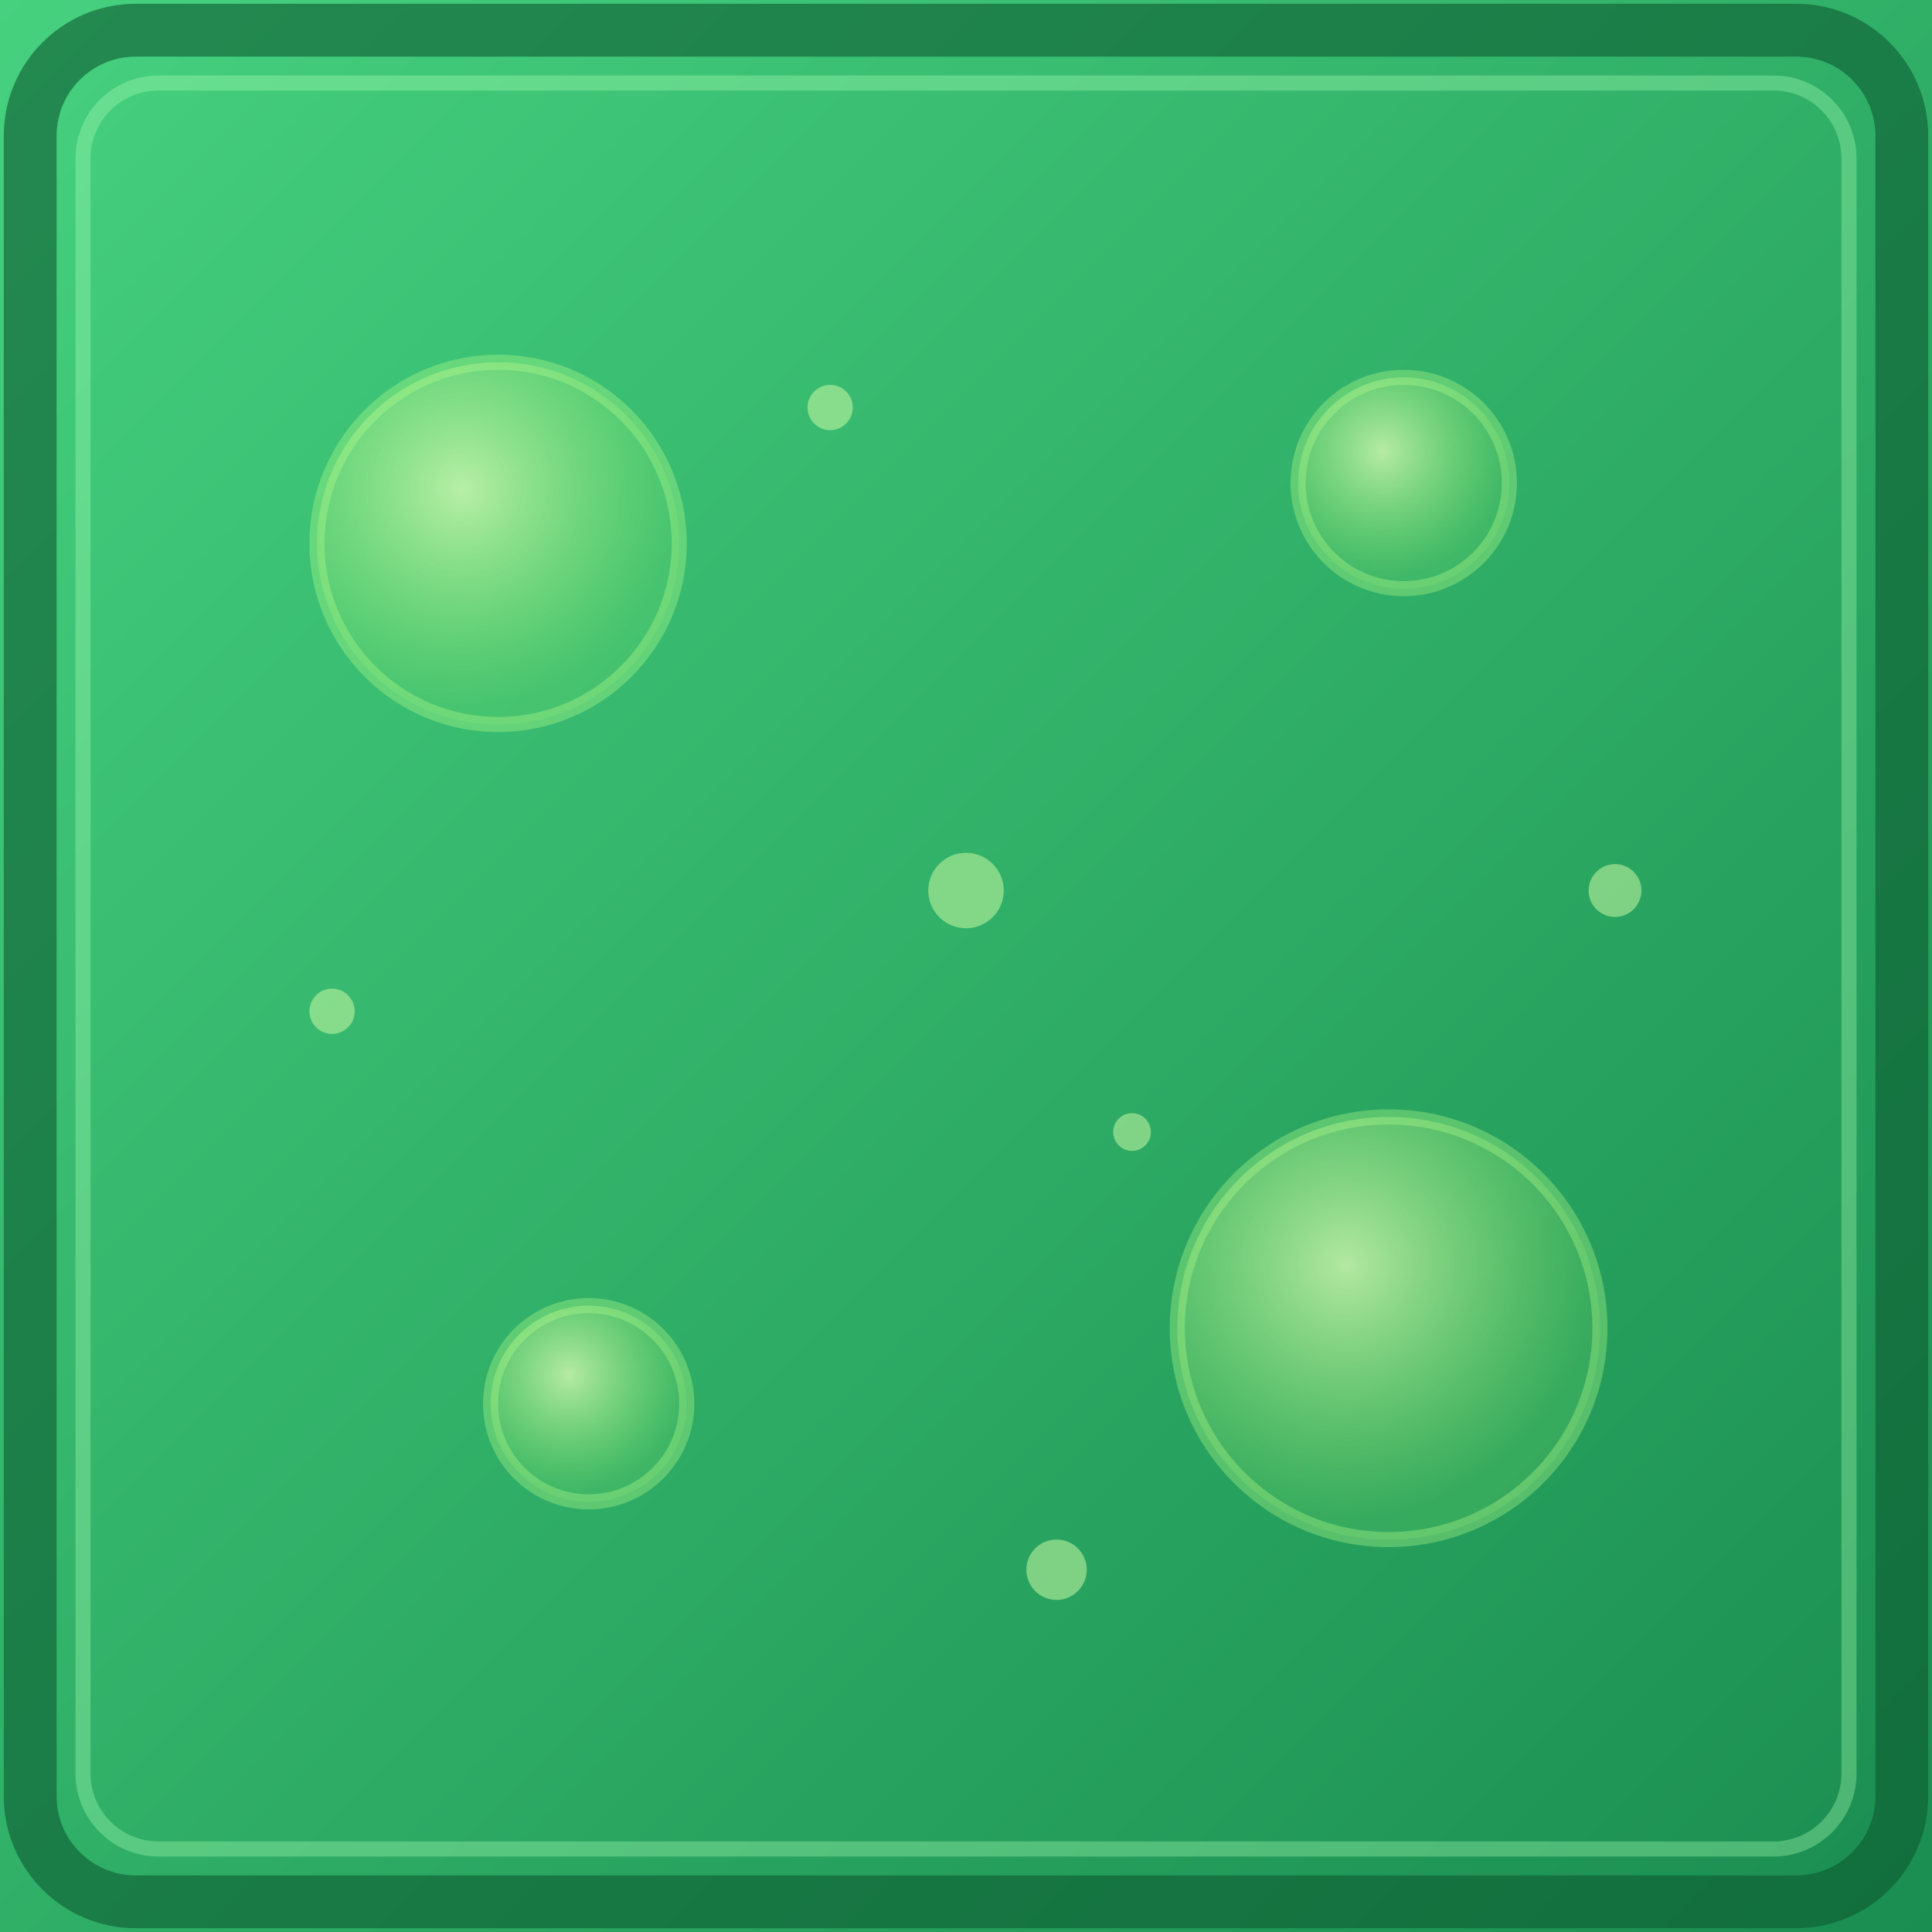
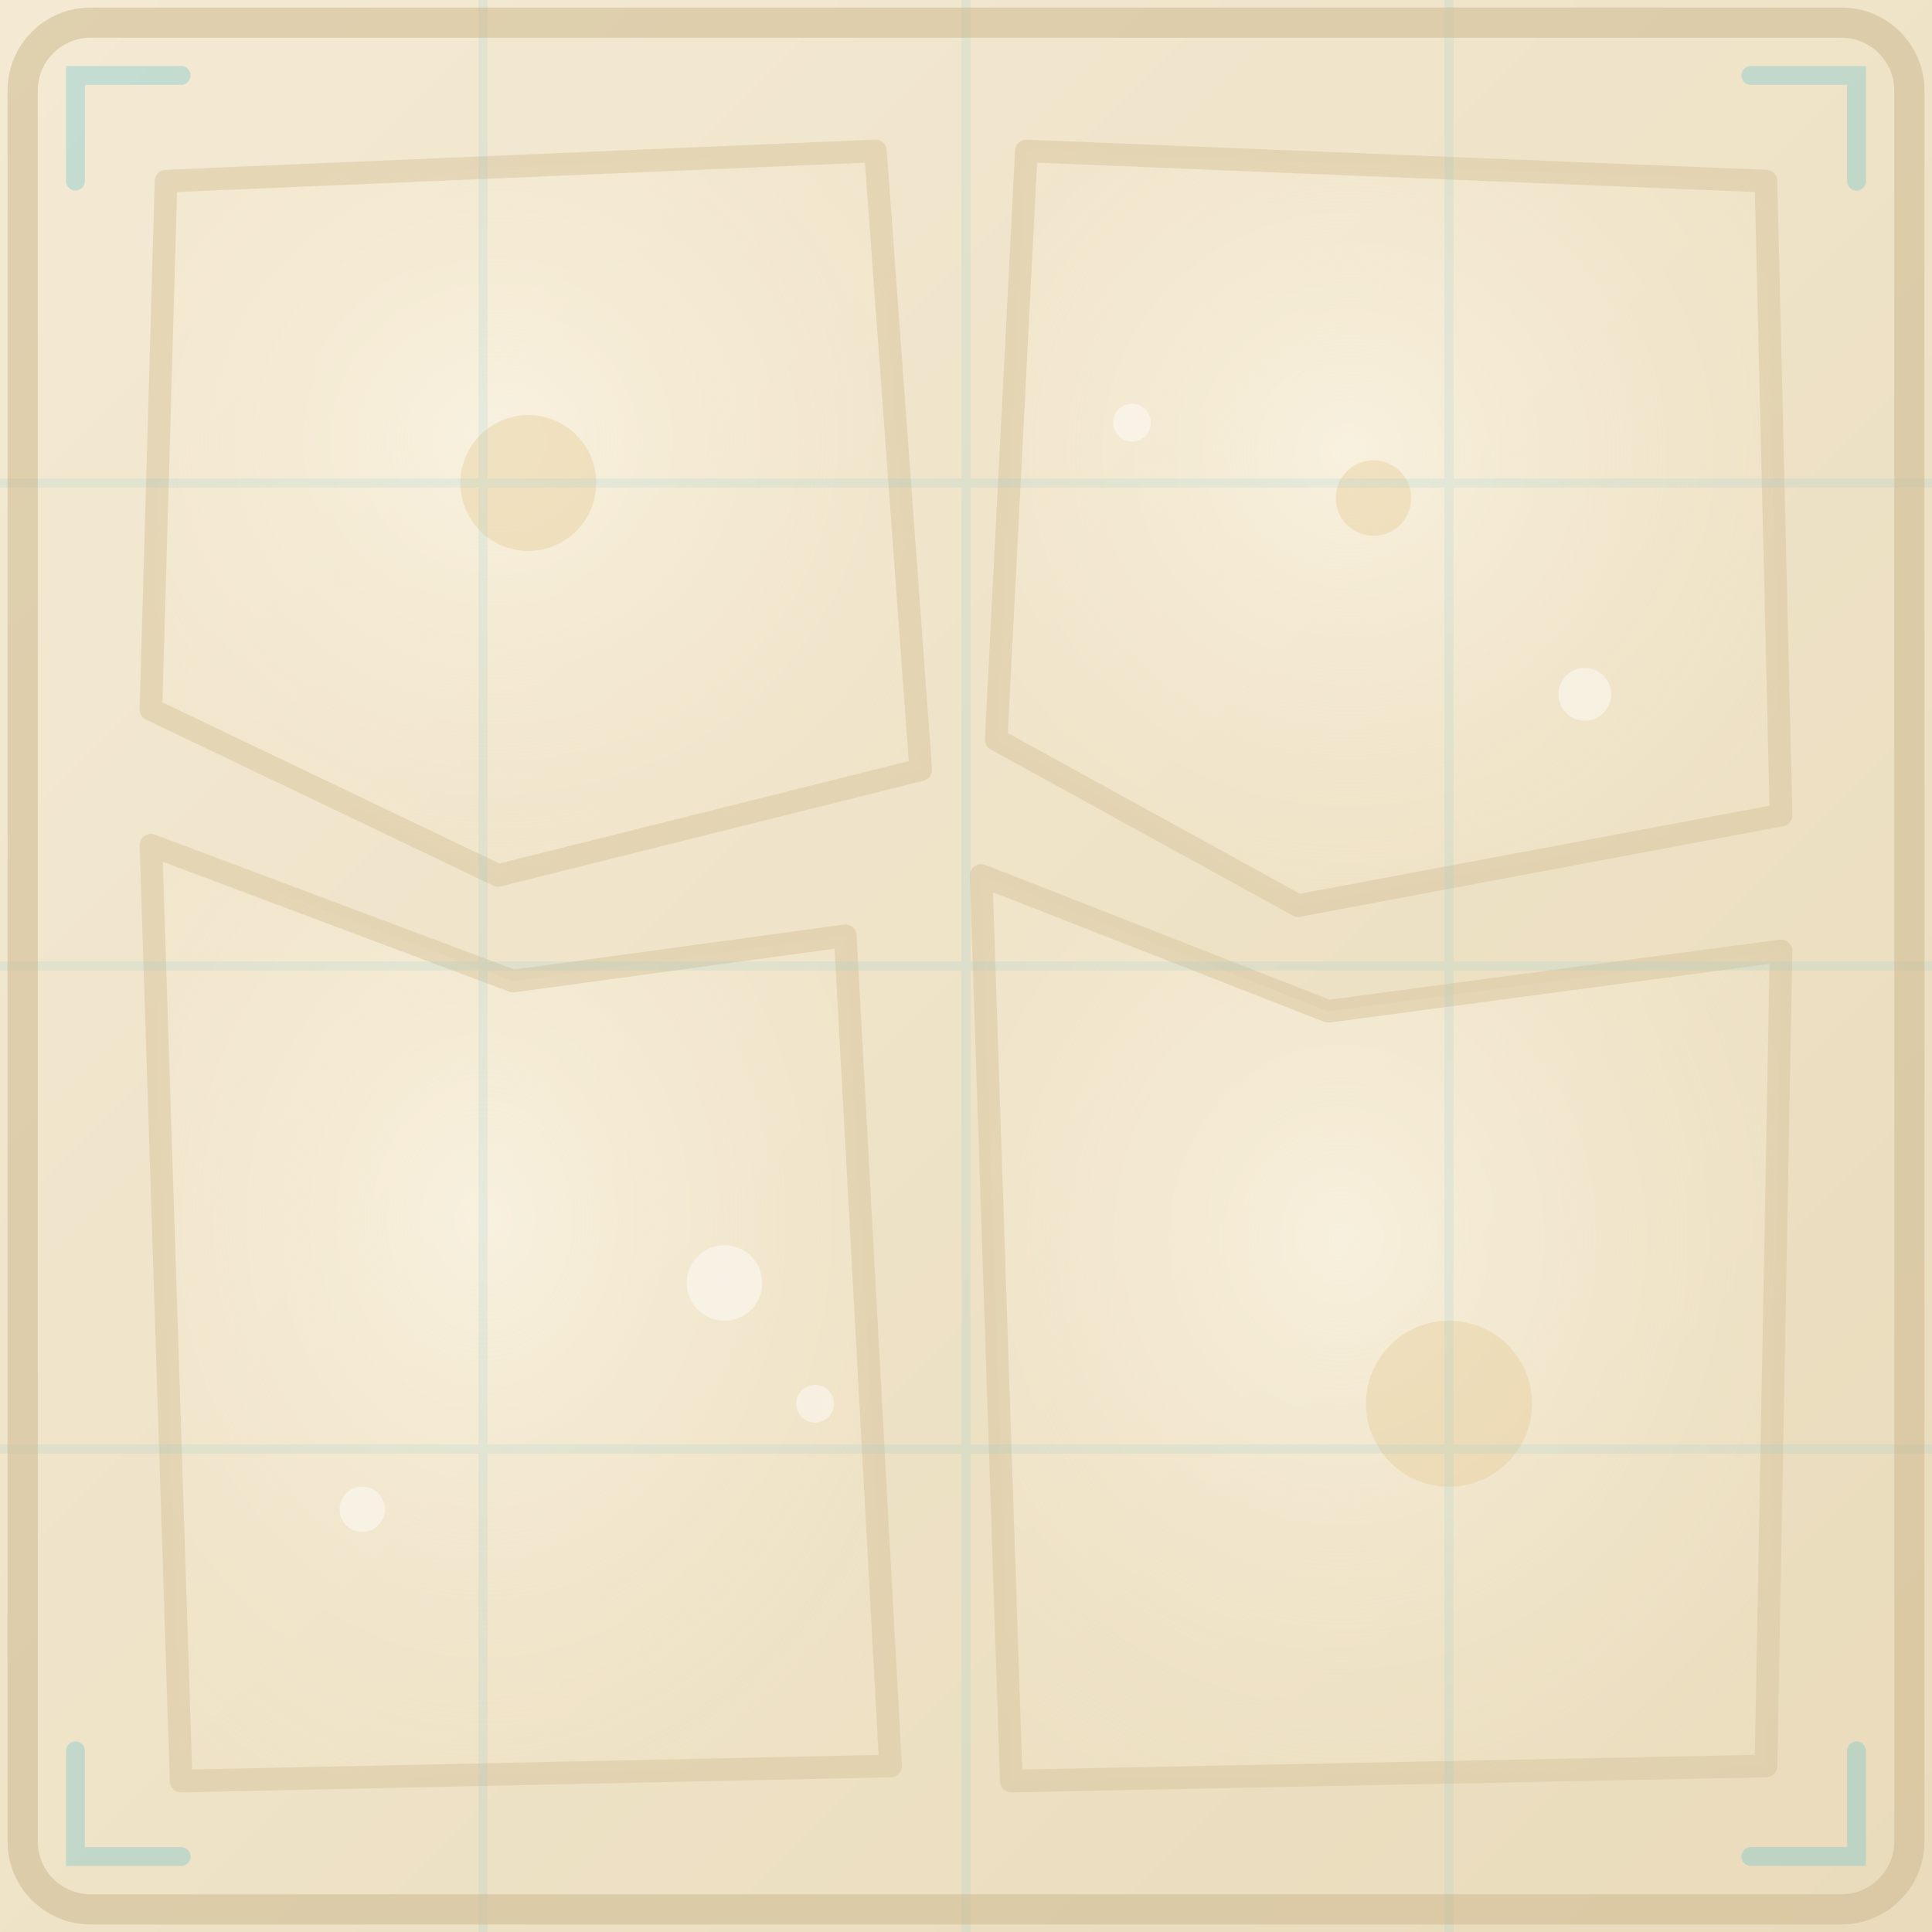
<svg xmlns="http://www.w3.org/2000/svg" viewBox="0 0 256 256" width="256" height="256">
  <defs>
-     <linearGradient id="cyto" x1="0" y1="0" x2="1" y2="1">
-       <stop offset="0" stop-color="#46d17f" />
-       <stop offset="1" stop-color="#1a8d50" />
+     <linearGradient id="mx" x1="0" y1="0" x2="1" y2="1">
+       <stop offset="0" stop-color="#f4ead4" />
+       <stop offset="1" stop-color="#e9dbbb" />
    </linearGradient>
-     <radialGradient id="vesicle" cx="40%" cy="35%" r="60%">
-       <stop offset="0" stop-color="#e2ffb8" stop-opacity="0.75" />
-       <stop offset="1" stop-color="#9cf06a" stop-opacity="0.15" />
+     <radialGradient id="mxCell" cx="45%" cy="40%" r="70%">
+       <stop offset="0" stop-color="#fbf5e6" stop-opacity="0.75" />
+       <stop offset="1" stop-color="#f1e4c6" stop-opacity="0.2" />
    </radialGradient>
  </defs>
-   <rect width="256" height="256" fill="url(#cyto)" />
-   <g stroke="#b8ff8a" stroke-width="2" stroke-opacity="0.35">
-     <circle cx="66" cy="72" r="24" fill="url(#vesicle)" />
-     <circle cx="186" cy="64" r="14" fill="url(#vesicle)" />
-     <circle cx="184" cy="176" r="28" fill="url(#vesicle)" />
-     <circle cx="78" cy="186" r="13" fill="url(#vesicle)" />
+   <rect width="256" height="256" fill="url(#mx)" />
+   <g fill="url(#mxCell)" stroke="#d9c6a0" stroke-width="3" stroke-opacity="0.55" stroke-linejoin="round">
+     <path d="M22,24 L116,20 L122,102 L66,116 L20,94 Z" />
+     <path d="M136,20 L234,24 L236,108 L172,120 L132,98 Z" />
+     <path d="M20,112 L68,130 L112,124 L118,234 L24,236 Z" />
+     <path d="M130,116 L176,134 L236,126 L234,234 L134,236 Z" />
  </g>
-   <g fill="#d6ffa8" opacity="0.5">
-     <circle cx="128" cy="118" r="5" />
-     <circle cx="110" cy="54" r="3" />
-     <circle cx="214" cy="118" r="3.5" />
-     <circle cx="44" cy="134" r="3" />
-     <circle cx="140" cy="208" r="4" />
-     <circle cx="150" cy="150" r="2.5" />
+   <g fill="#e6cf9c" opacity="0.45">
+     <circle cx="70" cy="64" r="9" />
+     <circle cx="192" cy="186" r="11" />
+     <circle cx="182" cy="66" r="5" />
  </g>
-   <rect x="4" y="4" width="248" height="248" rx="14" fill="none" stroke="#0c5a30" stroke-width="7" opacity="0.6" />
-   <rect x="11" y="11" width="234" height="234" rx="10" fill="none" stroke="#a8ffb5" stroke-width="2" opacity="0.35" />
+   <g fill="#ffffff" opacity="0.45">
+     <circle cx="96" cy="170" r="5" />
+     <circle cx="108" cy="186" r="2.5" />
+     <circle cx="210" cy="92" r="3.5" />
+     <circle cx="48" cy="200" r="3" />
+     <circle cx="150" cy="56" r="2.5" />
+   </g>
+   <g stroke="#8fcfd0" stroke-width="1.2" opacity="0.18">
+     <line x1="64" y1="0" x2="64" y2="256" />
+     <line x1="128" y1="0" x2="128" y2="256" />
+     <line x1="192" y1="0" x2="192" y2="256" />
+     <line x1="0" y1="64" x2="256" y2="64" />
+     <line x1="0" y1="128" x2="256" y2="128" />
+     <line x1="0" y1="192" x2="256" y2="192" />
+   </g>
+   <g fill="none" stroke="#7cc9cc" stroke-width="2.5" stroke-linecap="round" opacity="0.4">
+     <path d="M10,24 V10 H24" />
+     <path d="M232,10 H246 V24" />
+     <path d="M246,232 V246 H232" />
+     <path d="M24,246 H10 V232" />
+   </g>
+   <rect x="3" y="3" width="250" height="250" rx="9" fill="none" stroke="#cdb98f" stroke-width="4" opacity="0.55" />
</svg>
